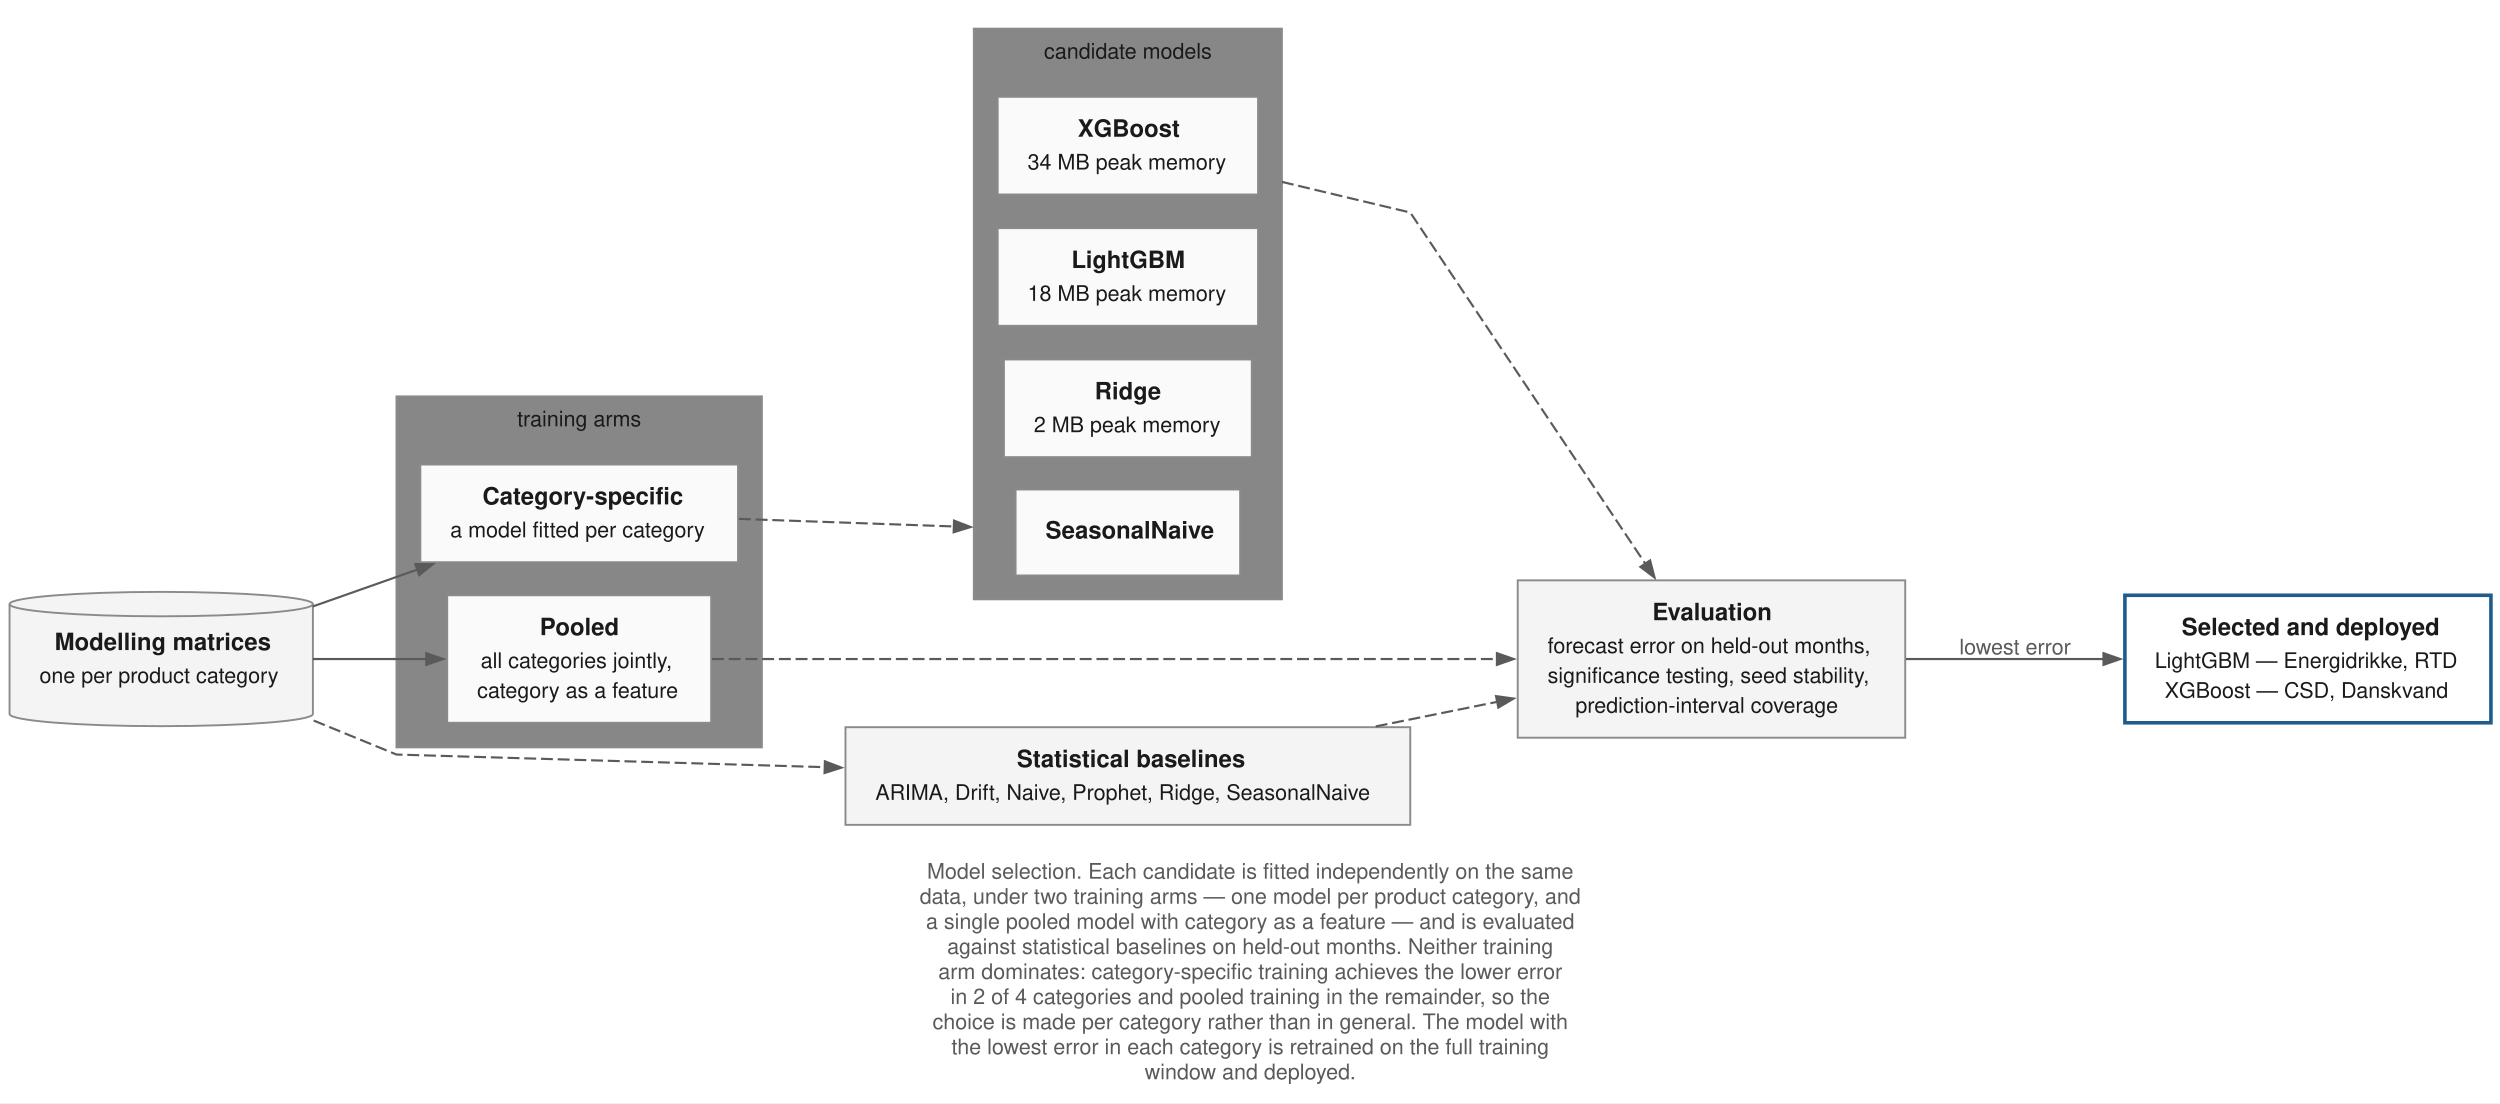
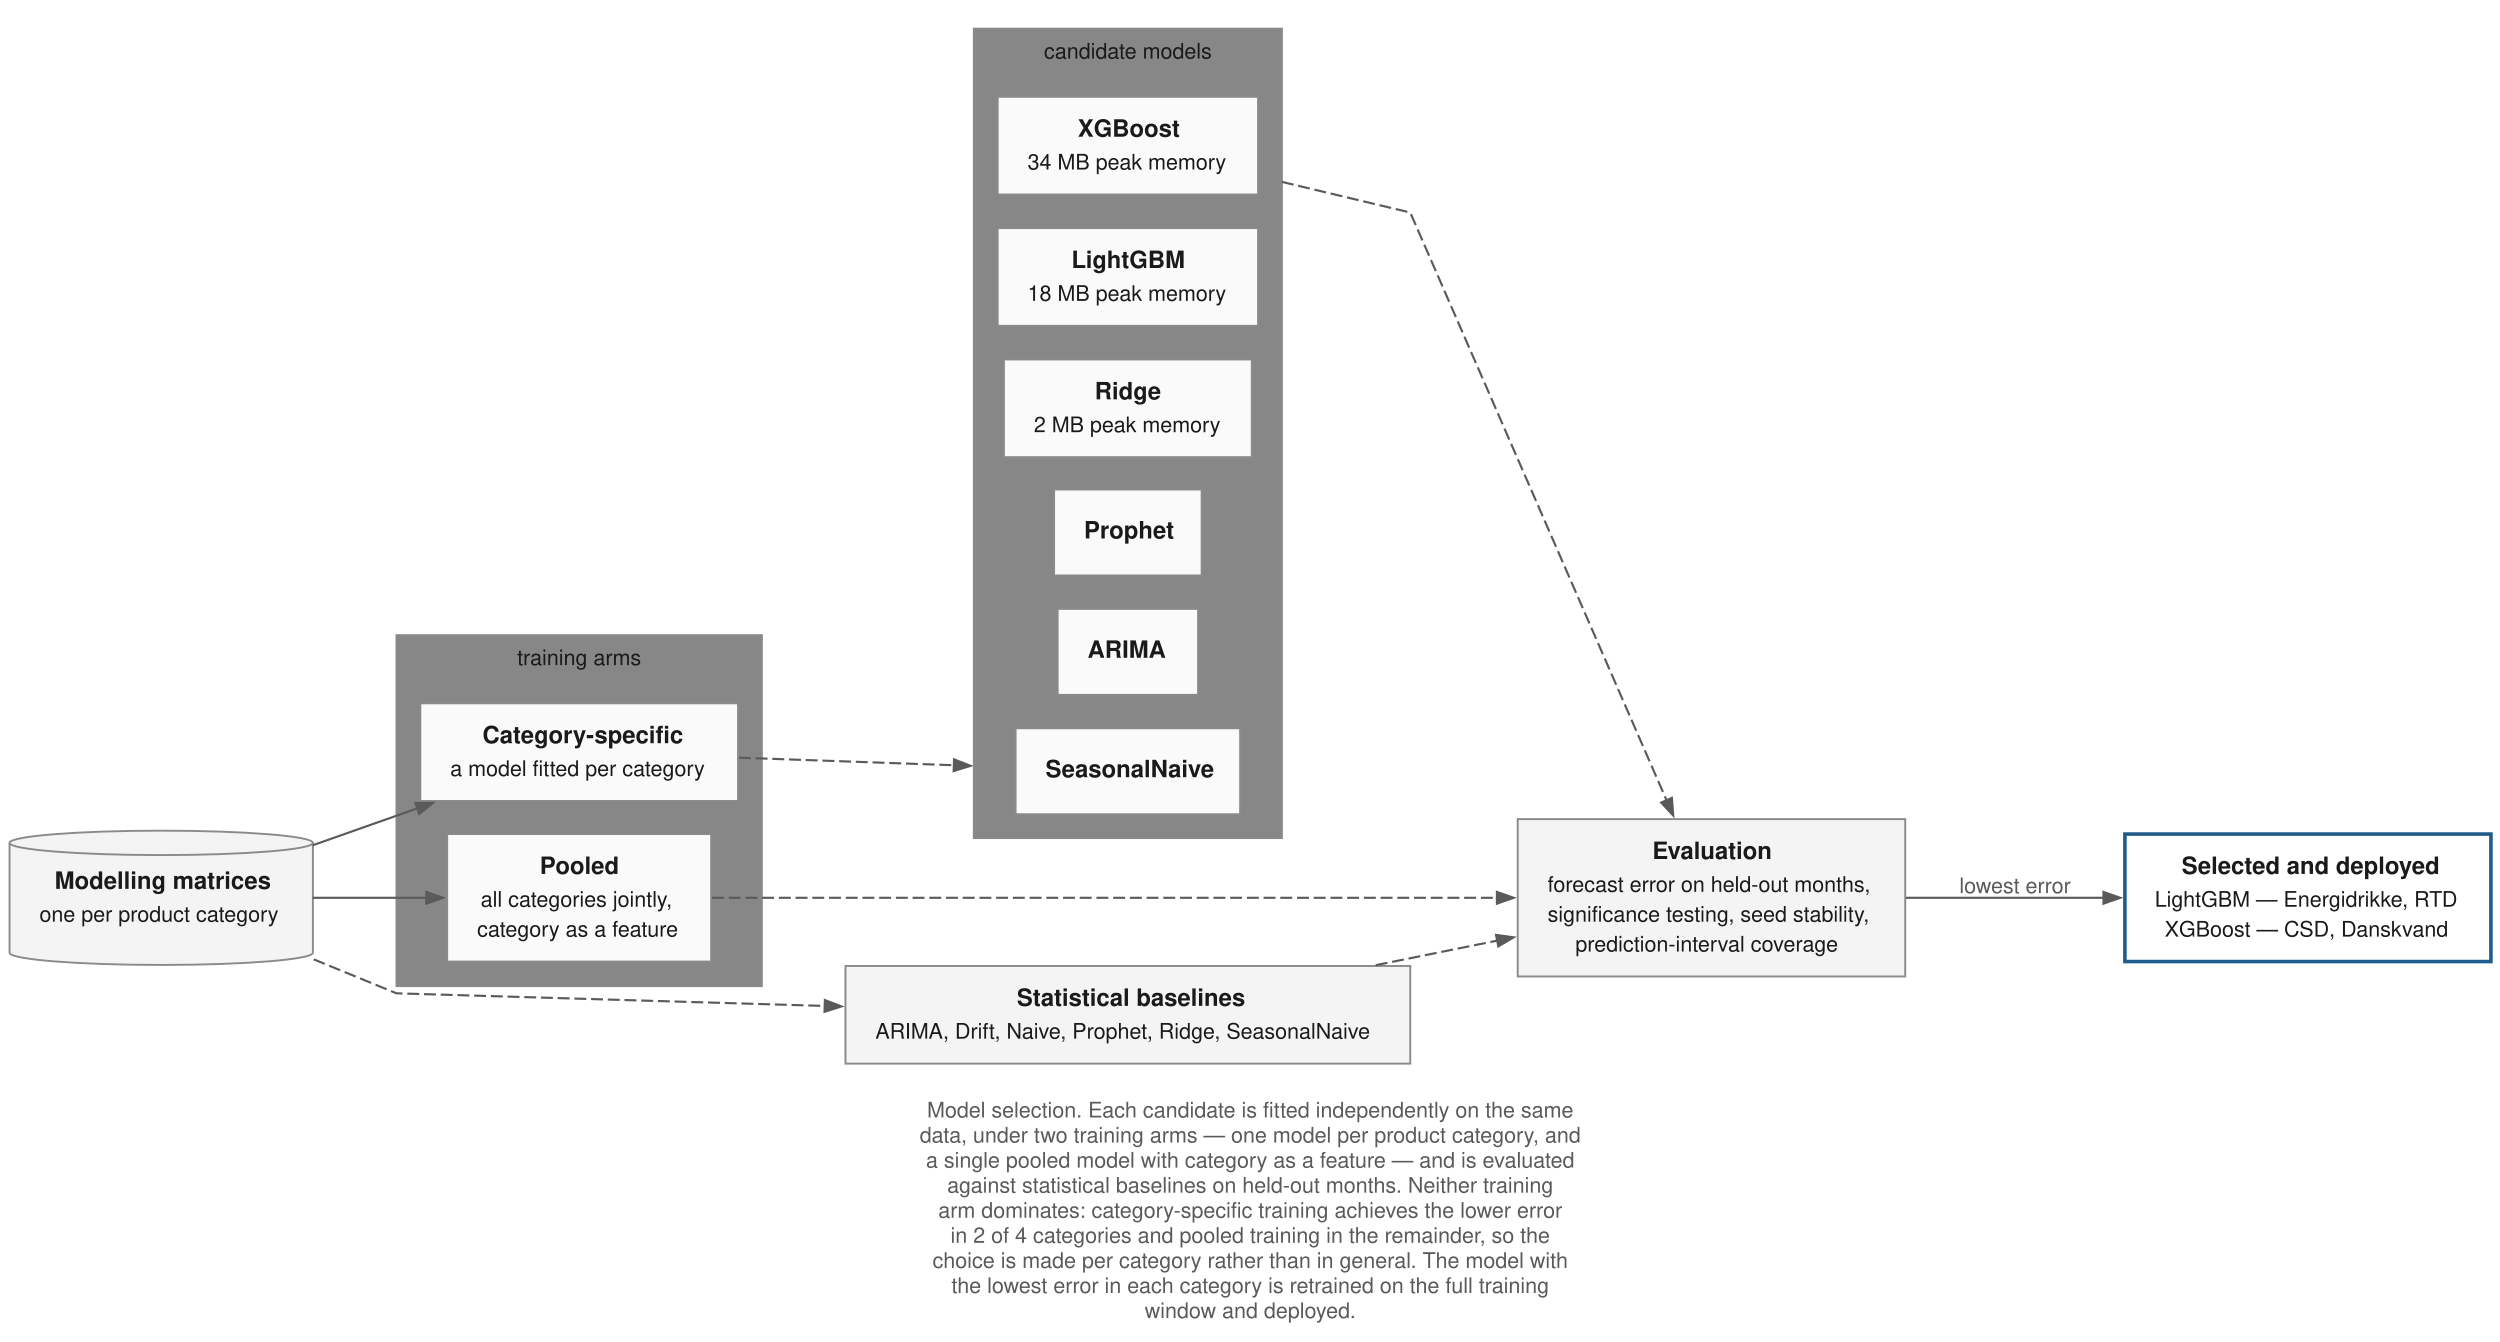
- <svg xmlns="http://www.w3.org/2000/svg" width="1047pt" height="462pt" viewBox="0.00 0.00 1047.00 462.00">
-   <g id="graph0" class="graph" transform="scale(1 1) rotate(0) translate(4 457.95)">
-     <polygon fill="white" stroke="none" points="-4,4 -4,-457.95 1043.2,-457.95 1043.2,4 -4,4" />
+ <svg xmlns="http://www.w3.org/2000/svg" width="1047pt" height="562pt" viewBox="0.00 0.00 1047.00 562.00">
+   <g id="graph0" class="graph" transform="scale(1 1) rotate(0) translate(4 557.95)">
+     <polygon fill="white" stroke="none" points="-4,4 -4,-557.95 1043.2,-557.95 1043.2,4 -4,4" />
    <text xml:space="preserve" text-anchor="middle" x="519.6" y="-89.95" font-family="Helvetica,sans-Serif" font-size="9.00" fill="#5a5a5a">Model selection. Each candidate is fitted independently on the same</text>
    <text xml:space="preserve" text-anchor="middle" x="519.6" y="-79.45" font-family="Helvetica,sans-Serif" font-size="9.00" fill="#5a5a5a">data, under two training arms — one model per product category, and</text>
    <text xml:space="preserve" text-anchor="middle" x="519.6" y="-68.95" font-family="Helvetica,sans-Serif" font-size="9.00" fill="#5a5a5a">a single pooled model with category as a feature — and is evaluated</text>
    <text xml:space="preserve" text-anchor="middle" x="519.6" y="-58.45" font-family="Helvetica,sans-Serif" font-size="9.00" fill="#5a5a5a">against statistical baselines on held-out months. Neither training</text>
    <text xml:space="preserve" text-anchor="middle" x="519.6" y="-47.95" font-family="Helvetica,sans-Serif" font-size="9.00" fill="#5a5a5a">arm dominates: category-specific training achieves the lower error</text>
    <text xml:space="preserve" text-anchor="middle" x="519.6" y="-37.45" font-family="Helvetica,sans-Serif" font-size="9.00" fill="#5a5a5a">in 2 of 4 categories and pooled training in the remainder, so the</text>
    <text xml:space="preserve" text-anchor="middle" x="519.6" y="-26.95" font-family="Helvetica,sans-Serif" font-size="9.00" fill="#5a5a5a">choice is made per category rather than in general. The model with</text>
    <text xml:space="preserve" text-anchor="middle" x="519.6" y="-16.45" font-family="Helvetica,sans-Serif" font-size="9.00" fill="#5a5a5a">the lowest error in each category is retrained on the full training</text>
    <text xml:space="preserve" text-anchor="middle" x="519.6" y="-5.95" font-family="Helvetica,sans-Serif" font-size="9.00" fill="#5a5a5a">window and deployed.</text>
    <g id="clust1" class="cluster">
      <polygon fill="#878787" stroke="#8a8a8a" stroke-width="0.8" points="162.04,-144.95 162.04,-291.95 315.08,-291.95 315.08,-144.95 162.04,-144.95" />
      <text xml:space="preserve" text-anchor="middle" x="238.56" y="-279.4" font-family="Helvetica,sans-Serif" font-size="9.00" fill="#1a1a1a">training arms</text>
    </g>
    <g id="clust2" class="cluster">
-       <polygon fill="#878787" stroke="#8a8a8a" stroke-width="0.8" points="403.83,-206.95 403.83,-445.95 532.87,-445.95 532.87,-206.95 403.83,-206.95" />
-       <text xml:space="preserve" text-anchor="middle" x="468.35" y="-433.4" font-family="Helvetica,sans-Serif" font-size="9.00" fill="#1a1a1a">candidate models</text>
+       <polygon fill="#878787" stroke="#8a8a8a" stroke-width="0.8" points="403.83,-206.95 403.83,-545.95 532.87,-545.95 532.87,-206.95 403.83,-206.95" />
+       <text xml:space="preserve" text-anchor="middle" x="468.35" y="-533.4" font-family="Helvetica,sans-Serif" font-size="9.00" fill="#1a1a1a">candidate models</text>
    </g>
    <g id="node1" class="node">
      <path fill="#f4f4f4" stroke="#8a8a8a" stroke-width="0.8" d="M127.04,-204.96C127.04,-207.78 98.57,-210.07 63.52,-210.07 28.47,-210.07 0,-207.78 0,-204.96 0,-204.96 0,-158.94 0,-158.94 0,-156.12 28.47,-153.83 63.52,-153.83 98.57,-153.83 127.04,-156.12 127.04,-158.94 127.04,-158.94 127.04,-204.96 127.04,-204.96" />
      <path fill="none" stroke="#8a8a8a" stroke-width="0.8" d="M127.04,-204.96C127.04,-202.14 98.57,-199.84 63.52,-199.84 28.47,-199.84 0,-202.14 0,-204.96" />
      <text xml:space="preserve" text-anchor="start" x="18.89" y="-185.7" font-family="Helvetica,sans-Serif" font-weight="bold" font-size="10.00" fill="#1a1a1a">Modelling matrices</text>
      <text xml:space="preserve" text-anchor="start" x="12.52" y="-171.95" font-family="Helvetica,sans-Serif" font-size="9.00" fill="#1a1a1a">one per product category</text>
    </g>
    <g id="node2" class="node">
      <polygon fill="#fafafa" stroke="#8a8a8a" stroke-width="0.8" points="305.08,-263.4 172.04,-263.4 172.04,-222.5 305.08,-222.5 305.08,-263.4" />
      <text xml:space="preserve" text-anchor="start" x="198.06" y="-246.7" font-family="Helvetica,sans-Serif" font-weight="bold" font-size="10.00" fill="#1a1a1a">Category-specific</text>
      <text xml:space="preserve" text-anchor="start" x="184.56" y="-232.95" font-family="Helvetica,sans-Serif" font-size="9.00" fill="#1a1a1a">a model fitted per category</text>
    </g>
    <g id="edge1" class="edge">
      <path fill="none" stroke="#5a5a5a" stroke-width="0.9" d="M126.99,-203.97C141.34,-209.03 156.64,-214.42 171.14,-219.54" />
      <polygon fill="#5a5a5a" stroke="#5a5a5a" stroke-width="0.9" points="169.94,-221.71 177.36,-221.73 171.57,-217.09 169.94,-221.71" />
    </g>
    <g id="node3" class="node">
      <polygon fill="#fafafa" stroke="#8a8a8a" stroke-width="0.8" points="293.83,-208.65 183.29,-208.65 183.29,-155.25 293.83,-155.25 293.83,-208.65" />
      <text xml:space="preserve" text-anchor="start" x="222.06" y="-191.95" font-family="Helvetica,sans-Serif" font-weight="bold" font-size="10.00" fill="#1a1a1a">Pooled</text>
      <text xml:space="preserve" text-anchor="start" x="197.31" y="-178.2" font-family="Helvetica,sans-Serif" font-size="9.00" fill="#1a1a1a">all categories jointly,</text>
      <text xml:space="preserve" text-anchor="start" x="195.81" y="-165.7" font-family="Helvetica,sans-Serif" font-size="9.00" fill="#1a1a1a">category as a feature</text>
    </g>
    <g id="edge2" class="edge">
      <path fill="none" stroke="#5a5a5a" stroke-width="0.9" d="M126.99,-181.95C142.57,-181.95 159.28,-181.95 174.87,-181.95" />
      <polygon fill="#5a5a5a" stroke="#5a5a5a" stroke-width="0.9" points="174.55,-184.4 181.55,-181.95 174.55,-179.5 174.55,-184.4" />
    </g>
-     <g id="node8" class="node">
+     <g id="node10" class="node">
      <polygon fill="#f4f4f4" stroke="#8a8a8a" stroke-width="0.8" points="586.62,-153.4 350.08,-153.4 350.08,-112.5 586.62,-112.5 586.62,-153.4" />
      <text xml:space="preserve" text-anchor="start" x="421.85" y="-136.7" font-family="Helvetica,sans-Serif" font-weight="bold" font-size="10.00" fill="#1a1a1a">Statistical baselines</text>
      <text xml:space="preserve" text-anchor="start" x="362.6" y="-122.95" font-family="Helvetica,sans-Serif" font-size="9.00" fill="#1a1a1a">ARIMA, Drift, Naive, Prophet, Ridge, SeasonalNaive</text>
    </g>
    <g id="edge6" class="edge">
      <path fill="none" stroke="#5a5a5a" stroke-width="0.9" stroke-dasharray="5,2" d="M127.38,-156.17C146.25,-148.43 162.04,-141.95 162.04,-141.95 162.04,-141.95 257.48,-139.14 341.64,-136.66" />
      <polygon fill="#5a5a5a" stroke="#5a5a5a" stroke-width="0.9" points="341.46,-139.11 348.38,-136.46 341.32,-134.21 341.46,-139.11" />
    </g>
    <g id="node4" class="node">
      <polygon fill="#fafafa" stroke="#8a8a8a" stroke-width="0.8" points="515.37,-252.95 421.33,-252.95 421.33,-216.95 515.37,-216.95 515.37,-252.95" />
      <text xml:space="preserve" text-anchor="start" x="433.85" y="-232.45" font-family="Helvetica,sans-Serif" font-weight="bold" font-size="10.00" fill="#1a1a1a">SeasonalNaive</text>
    </g>
    <g id="edge3" class="edge">
      <path fill="none" stroke="#5a5a5a" stroke-width="0.9" stroke-dasharray="5,2" d="M305.45,-240.64C333.75,-239.64 366.9,-238.48 395.8,-237.46" />
      <polygon fill="#5a5a5a" stroke="#5a5a5a" stroke-width="0.9" points="395.56,-239.92 402.47,-237.23 395.39,-235.03 395.56,-239.92" />
    </g>
-     <g id="node9" class="node">
+     <g id="node11" class="node">
      <polygon fill="#f4f4f4" stroke="#8a8a8a" stroke-width="0.8" points="793.91,-214.9 631.62,-214.9 631.62,-149 793.91,-149 793.91,-214.9" />
      <text xml:space="preserve" text-anchor="start" x="688.01" y="-198.2" font-family="Helvetica,sans-Serif" font-weight="bold" font-size="10.00" fill="#1a1a1a">Evaluation</text>
      <text xml:space="preserve" text-anchor="start" x="644.14" y="-184.45" font-family="Helvetica,sans-Serif" font-size="9.00" fill="#1a1a1a">forecast error on held-out months,</text>
      <text xml:space="preserve" text-anchor="start" x="644.14" y="-171.95" font-family="Helvetica,sans-Serif" font-size="9.00" fill="#1a1a1a">significance testing, seed stability,</text>
      <text xml:space="preserve" text-anchor="start" x="655.76" y="-159.45" font-family="Helvetica,sans-Serif" font-size="9.00" fill="#1a1a1a">prediction-interval coverage</text>
    </g>
    <g id="edge5" class="edge">
      <path fill="none" stroke="#5a5a5a" stroke-width="0.9" stroke-dasharray="5,2" d="M294.19,-181.95C374.75,-181.95 526.28,-181.95 622.96,-181.95" />
      <polygon fill="#5a5a5a" stroke="#5a5a5a" stroke-width="0.9" points="622.91,-184.4 629.91,-181.95 622.91,-179.5 622.91,-184.4" />
    </g>
    <g id="node5" class="node">
-       <polygon fill="#fafafa" stroke="#8a8a8a" stroke-width="0.8" points="520.24,-307.4 416.45,-307.4 416.45,-266.5 520.24,-266.5 520.24,-307.4" />
-       <text xml:space="preserve" text-anchor="start" x="454.47" y="-290.7" font-family="Helvetica,sans-Serif" font-weight="bold" font-size="10.00" fill="#1a1a1a">Ridge</text>
-       <text xml:space="preserve" text-anchor="start" x="428.97" y="-276.95" font-family="Helvetica,sans-Serif" font-size="9.00" fill="#1a1a1a">2 MB peak memory</text>
+       <polygon fill="#fafafa" stroke="#8a8a8a" stroke-width="0.8" points="497.74,-302.95 438.95,-302.95 438.95,-266.95 497.74,-266.95 497.74,-302.95" />
+       <text xml:space="preserve" text-anchor="start" x="451.47" y="-282.45" font-family="Helvetica,sans-Serif" font-weight="bold" font-size="10.00" fill="#1a1a1a">ARIMA</text>
    </g>
    <g id="node6" class="node">
-       <polygon fill="#fafafa" stroke="#8a8a8a" stroke-width="0.8" points="522.87,-362.4 413.83,-362.4 413.83,-321.5 522.87,-321.5 522.87,-362.4" />
-       <text xml:space="preserve" text-anchor="start" x="444.72" y="-345.7" font-family="Helvetica,sans-Serif" font-weight="bold" font-size="10.00" fill="#1a1a1a">LightGBM</text>
-       <text xml:space="preserve" text-anchor="start" x="426.35" y="-331.95" font-family="Helvetica,sans-Serif" font-size="9.00" fill="#1a1a1a">18 MB peak memory</text>
+       <polygon fill="#fafafa" stroke="#8a8a8a" stroke-width="0.8" points="499.24,-352.95 437.45,-352.95 437.45,-316.95 499.24,-316.95 499.24,-352.95" />
+       <text xml:space="preserve" text-anchor="start" x="449.97" y="-332.45" font-family="Helvetica,sans-Serif" font-weight="bold" font-size="10.00" fill="#1a1a1a">Prophet</text>
    </g>
    <g id="node7" class="node">
-       <polygon fill="#fafafa" stroke="#8a8a8a" stroke-width="0.8" points="522.87,-417.4 413.83,-417.4 413.83,-376.5 522.87,-376.5 522.87,-417.4" />
-       <text xml:space="preserve" text-anchor="start" x="447.35" y="-400.7" font-family="Helvetica,sans-Serif" font-weight="bold" font-size="10.00" fill="#1a1a1a">XGBoost</text>
-       <text xml:space="preserve" text-anchor="start" x="426.35" y="-386.95" font-family="Helvetica,sans-Serif" font-size="9.00" fill="#1a1a1a">34 MB peak memory</text>
+       <polygon fill="#fafafa" stroke="#8a8a8a" stroke-width="0.8" points="520.24,-407.4 416.45,-407.4 416.45,-366.5 520.24,-366.5 520.24,-407.4" />
+       <text xml:space="preserve" text-anchor="start" x="454.47" y="-390.7" font-family="Helvetica,sans-Serif" font-weight="bold" font-size="10.00" fill="#1a1a1a">Ridge</text>
+       <text xml:space="preserve" text-anchor="start" x="428.97" y="-376.95" font-family="Helvetica,sans-Serif" font-size="9.00" fill="#1a1a1a">2 MB peak memory</text>
+     </g>
+     <g id="node8" class="node">
+       <polygon fill="#fafafa" stroke="#8a8a8a" stroke-width="0.8" points="522.87,-462.4 413.83,-462.4 413.83,-421.5 522.87,-421.5 522.87,-462.4" />
+       <text xml:space="preserve" text-anchor="start" x="444.72" y="-445.7" font-family="Helvetica,sans-Serif" font-weight="bold" font-size="10.00" fill="#1a1a1a">LightGBM</text>
+       <text xml:space="preserve" text-anchor="start" x="426.35" y="-431.95" font-family="Helvetica,sans-Serif" font-size="9.00" fill="#1a1a1a">18 MB peak memory</text>
+     </g>
+     <g id="node9" class="node">
+       <polygon fill="#fafafa" stroke="#8a8a8a" stroke-width="0.8" points="522.87,-517.4 413.83,-517.4 413.83,-476.5 522.87,-476.5 522.87,-517.4" />
+       <text xml:space="preserve" text-anchor="start" x="447.35" y="-500.7" font-family="Helvetica,sans-Serif" font-weight="bold" font-size="10.00" fill="#1a1a1a">XGBoost</text>
+       <text xml:space="preserve" text-anchor="start" x="426.35" y="-486.95" font-family="Helvetica,sans-Serif" font-size="9.00" fill="#1a1a1a">34 MB peak memory</text>
    </g>
    <g id="edge4" class="edge">
-       <path fill="none" stroke="#5a5a5a" stroke-width="0.9" stroke-dasharray="5,2" d="M532.87,-381.78C560.47,-375.19 586.62,-368.95 586.62,-368.95 586.62,-368.95 648.36,-276.7 685.11,-221.78" />
-       <polygon fill="#5a5a5a" stroke="#5a5a5a" stroke-width="0.9" points="687.06,-223.26 688.92,-216.08 682.99,-220.54 687.06,-223.26" />
+       <path fill="none" stroke="#5a5a5a" stroke-width="0.9" stroke-dasharray="5,2" d="M532.87,-481.78C560.47,-475.19 586.62,-468.95 586.62,-468.95 586.62,-468.95 659.56,-301.67 694.07,-222.53" />
+       <polygon fill="#5a5a5a" stroke="#5a5a5a" stroke-width="0.9" points="696.19,-223.8 696.74,-216.4 691.7,-221.84 696.19,-223.8" />
    </g>
    <g id="edge7" class="edge">
      <path fill="none" stroke="#5a5a5a" stroke-width="0.9" stroke-dasharray="5,2" d="M572.16,-153.73C589.12,-157.16 606.58,-160.69 623.16,-164.04" />
      <polygon fill="#5a5a5a" stroke="#5a5a5a" stroke-width="0.9" points="622.54,-166.41 629.89,-165.4 623.51,-161.61 622.54,-166.41" />
    </g>
-     <g id="node10" class="node">
+     <g id="node12" class="node">
      <polygon fill="white" stroke="#1f5c8b" stroke-width="1.5" points="1039.2,-208.65 885.91,-208.65 885.91,-155.25 1039.2,-155.25 1039.2,-208.65" />
      <text xml:space="preserve" text-anchor="start" x="909.68" y="-191.95" font-family="Helvetica,sans-Serif" font-weight="bold" font-size="10.00" fill="#1a1a1a">Selected and deployed</text>
      <text xml:space="preserve" text-anchor="start" x="898.43" y="-178.2" font-family="Helvetica,sans-Serif" font-size="9.00" fill="#1a1a1a">LightGBM — Energidrikke, RTD</text>
      <text xml:space="preserve" text-anchor="start" x="902.55" y="-165.7" font-family="Helvetica,sans-Serif" font-size="9.00" fill="#1a1a1a">XGBoost — CSD, Danskvand</text>
    </g>
    <g id="edge8" class="edge">
      <path fill="none" stroke="#5a5a5a" stroke-width="0.9" d="M794.22,-181.95C820.73,-181.95 850.27,-181.95 877.07,-181.95" />
      <polygon fill="#5a5a5a" stroke="#5a5a5a" stroke-width="0.9" points="876.94,-184.4 883.94,-181.95 876.94,-179.5 876.94,-184.4" />
      <text xml:space="preserve" text-anchor="middle" x="839.91" y="-183.9" font-family="Helvetica,sans-Serif" font-size="9.00" fill="#5a5a5a">lowest error</text>
    </g>
  </g>
</svg>
